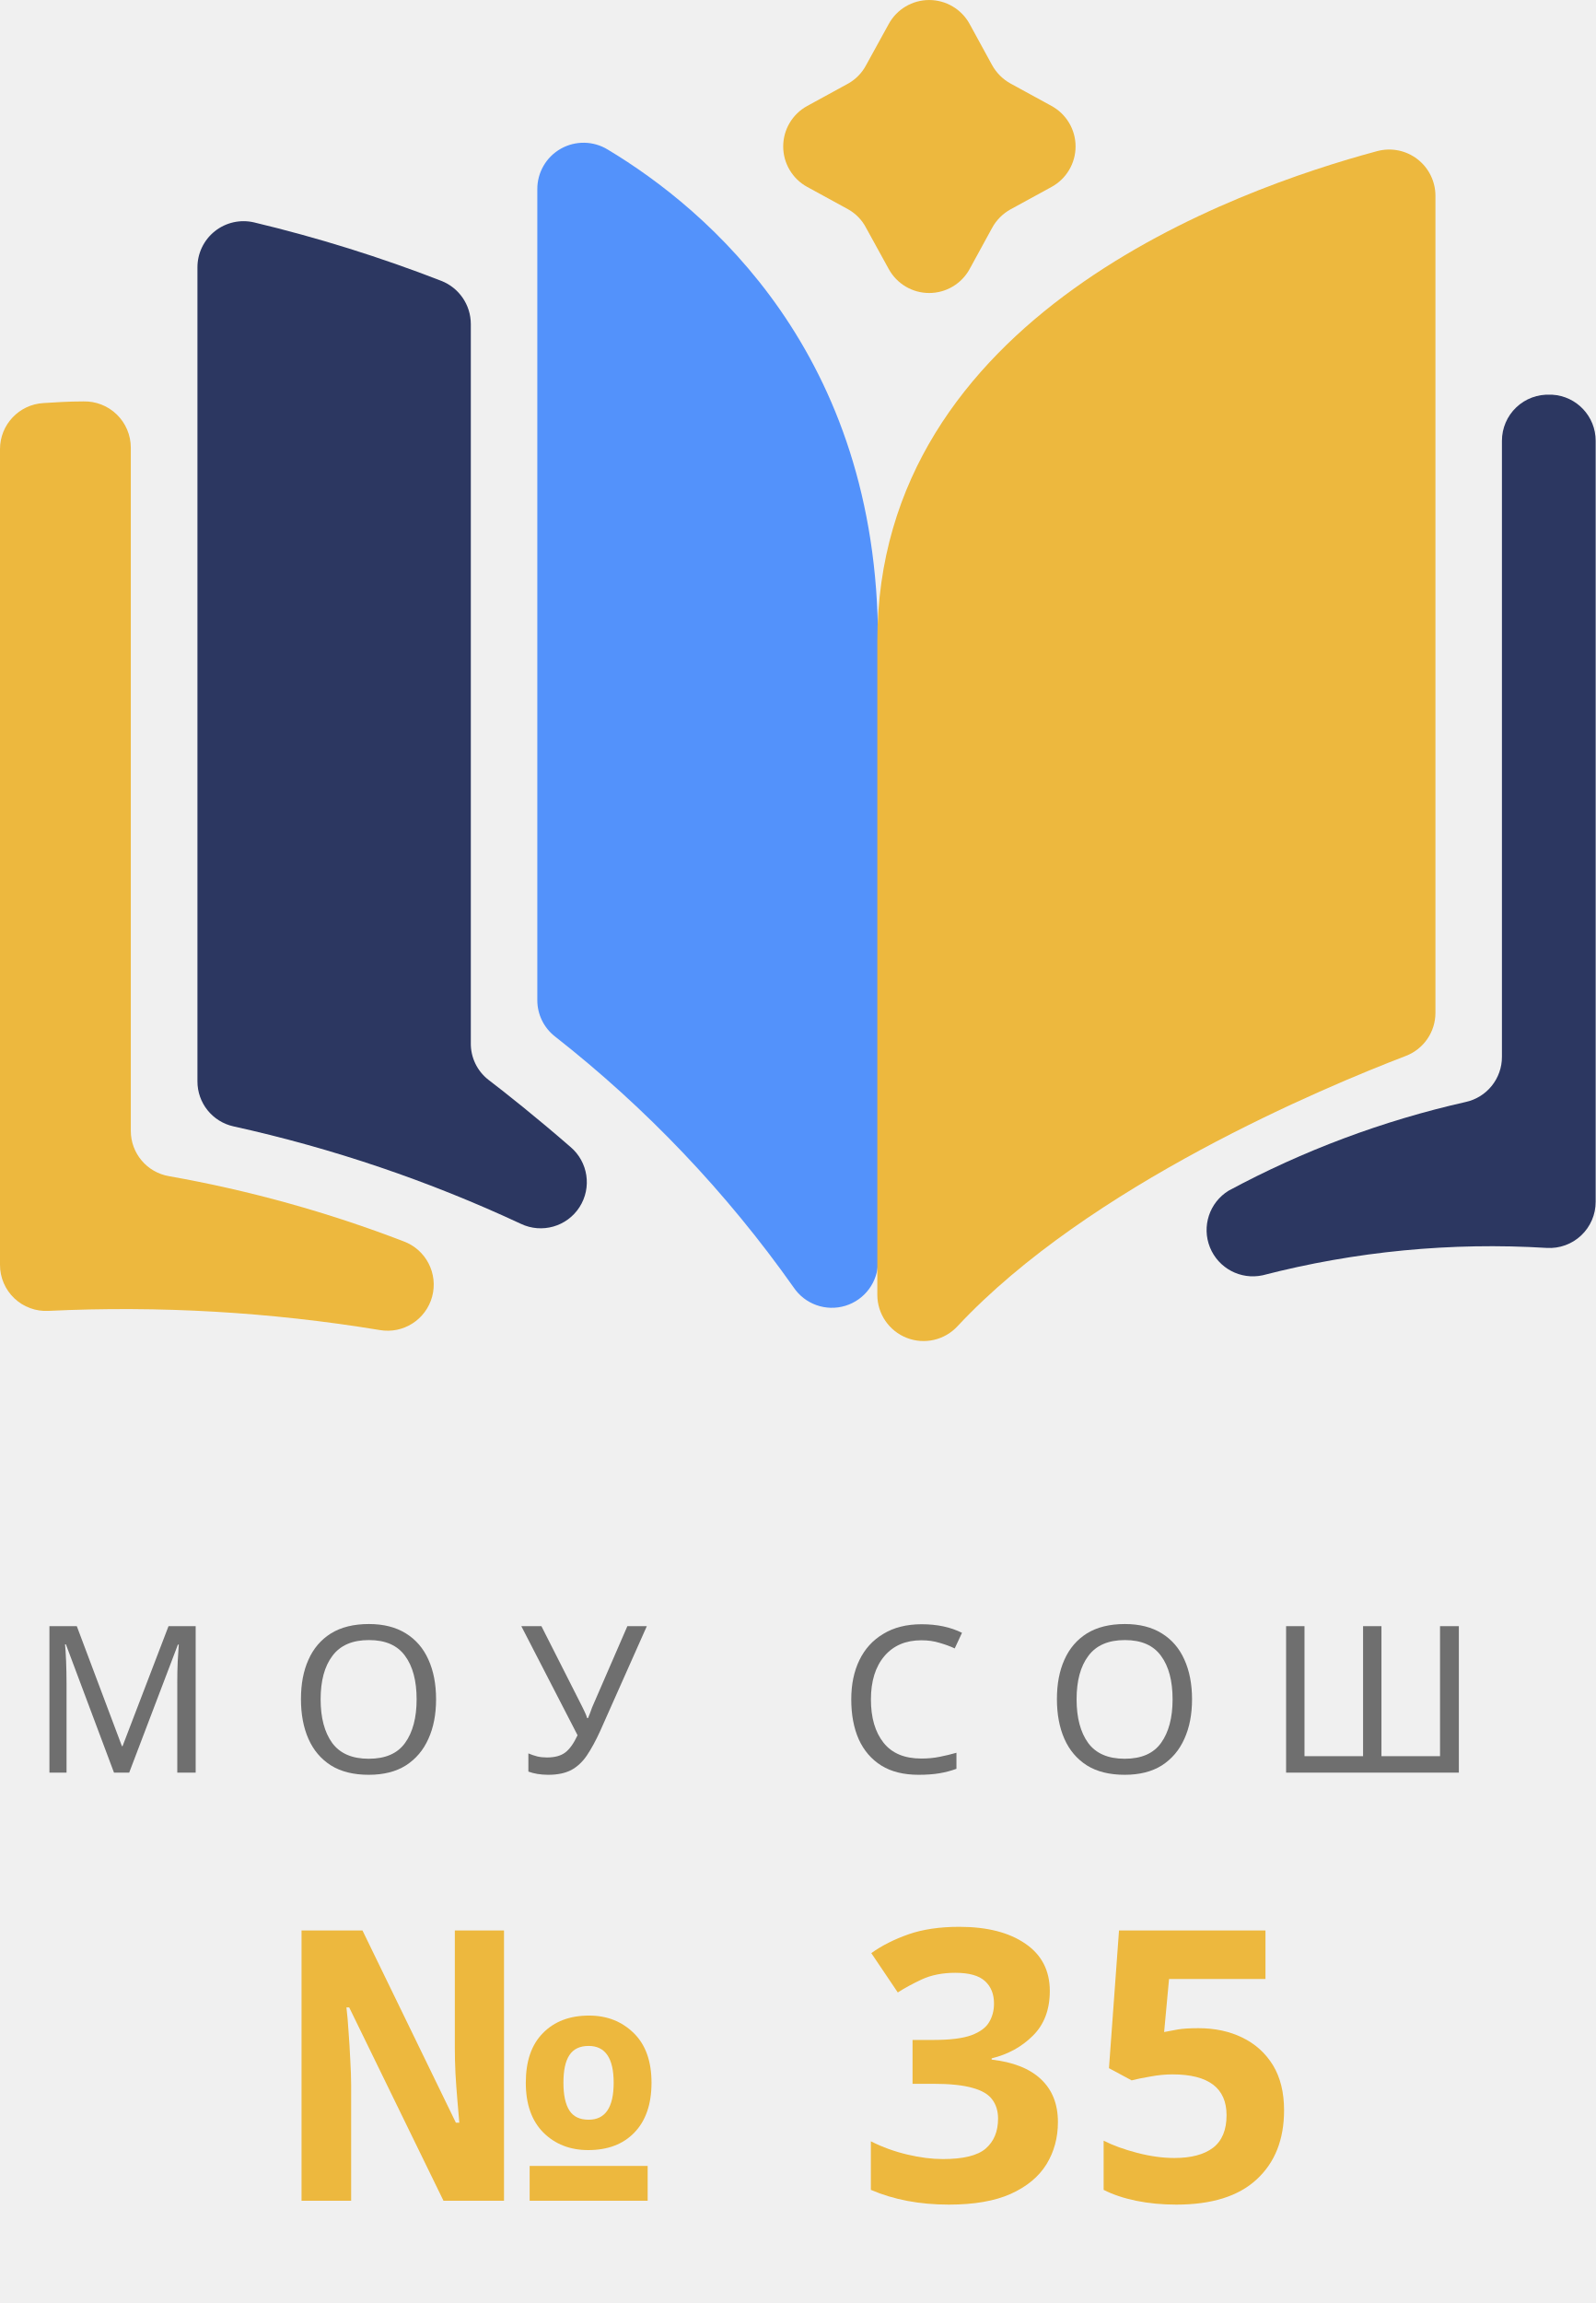
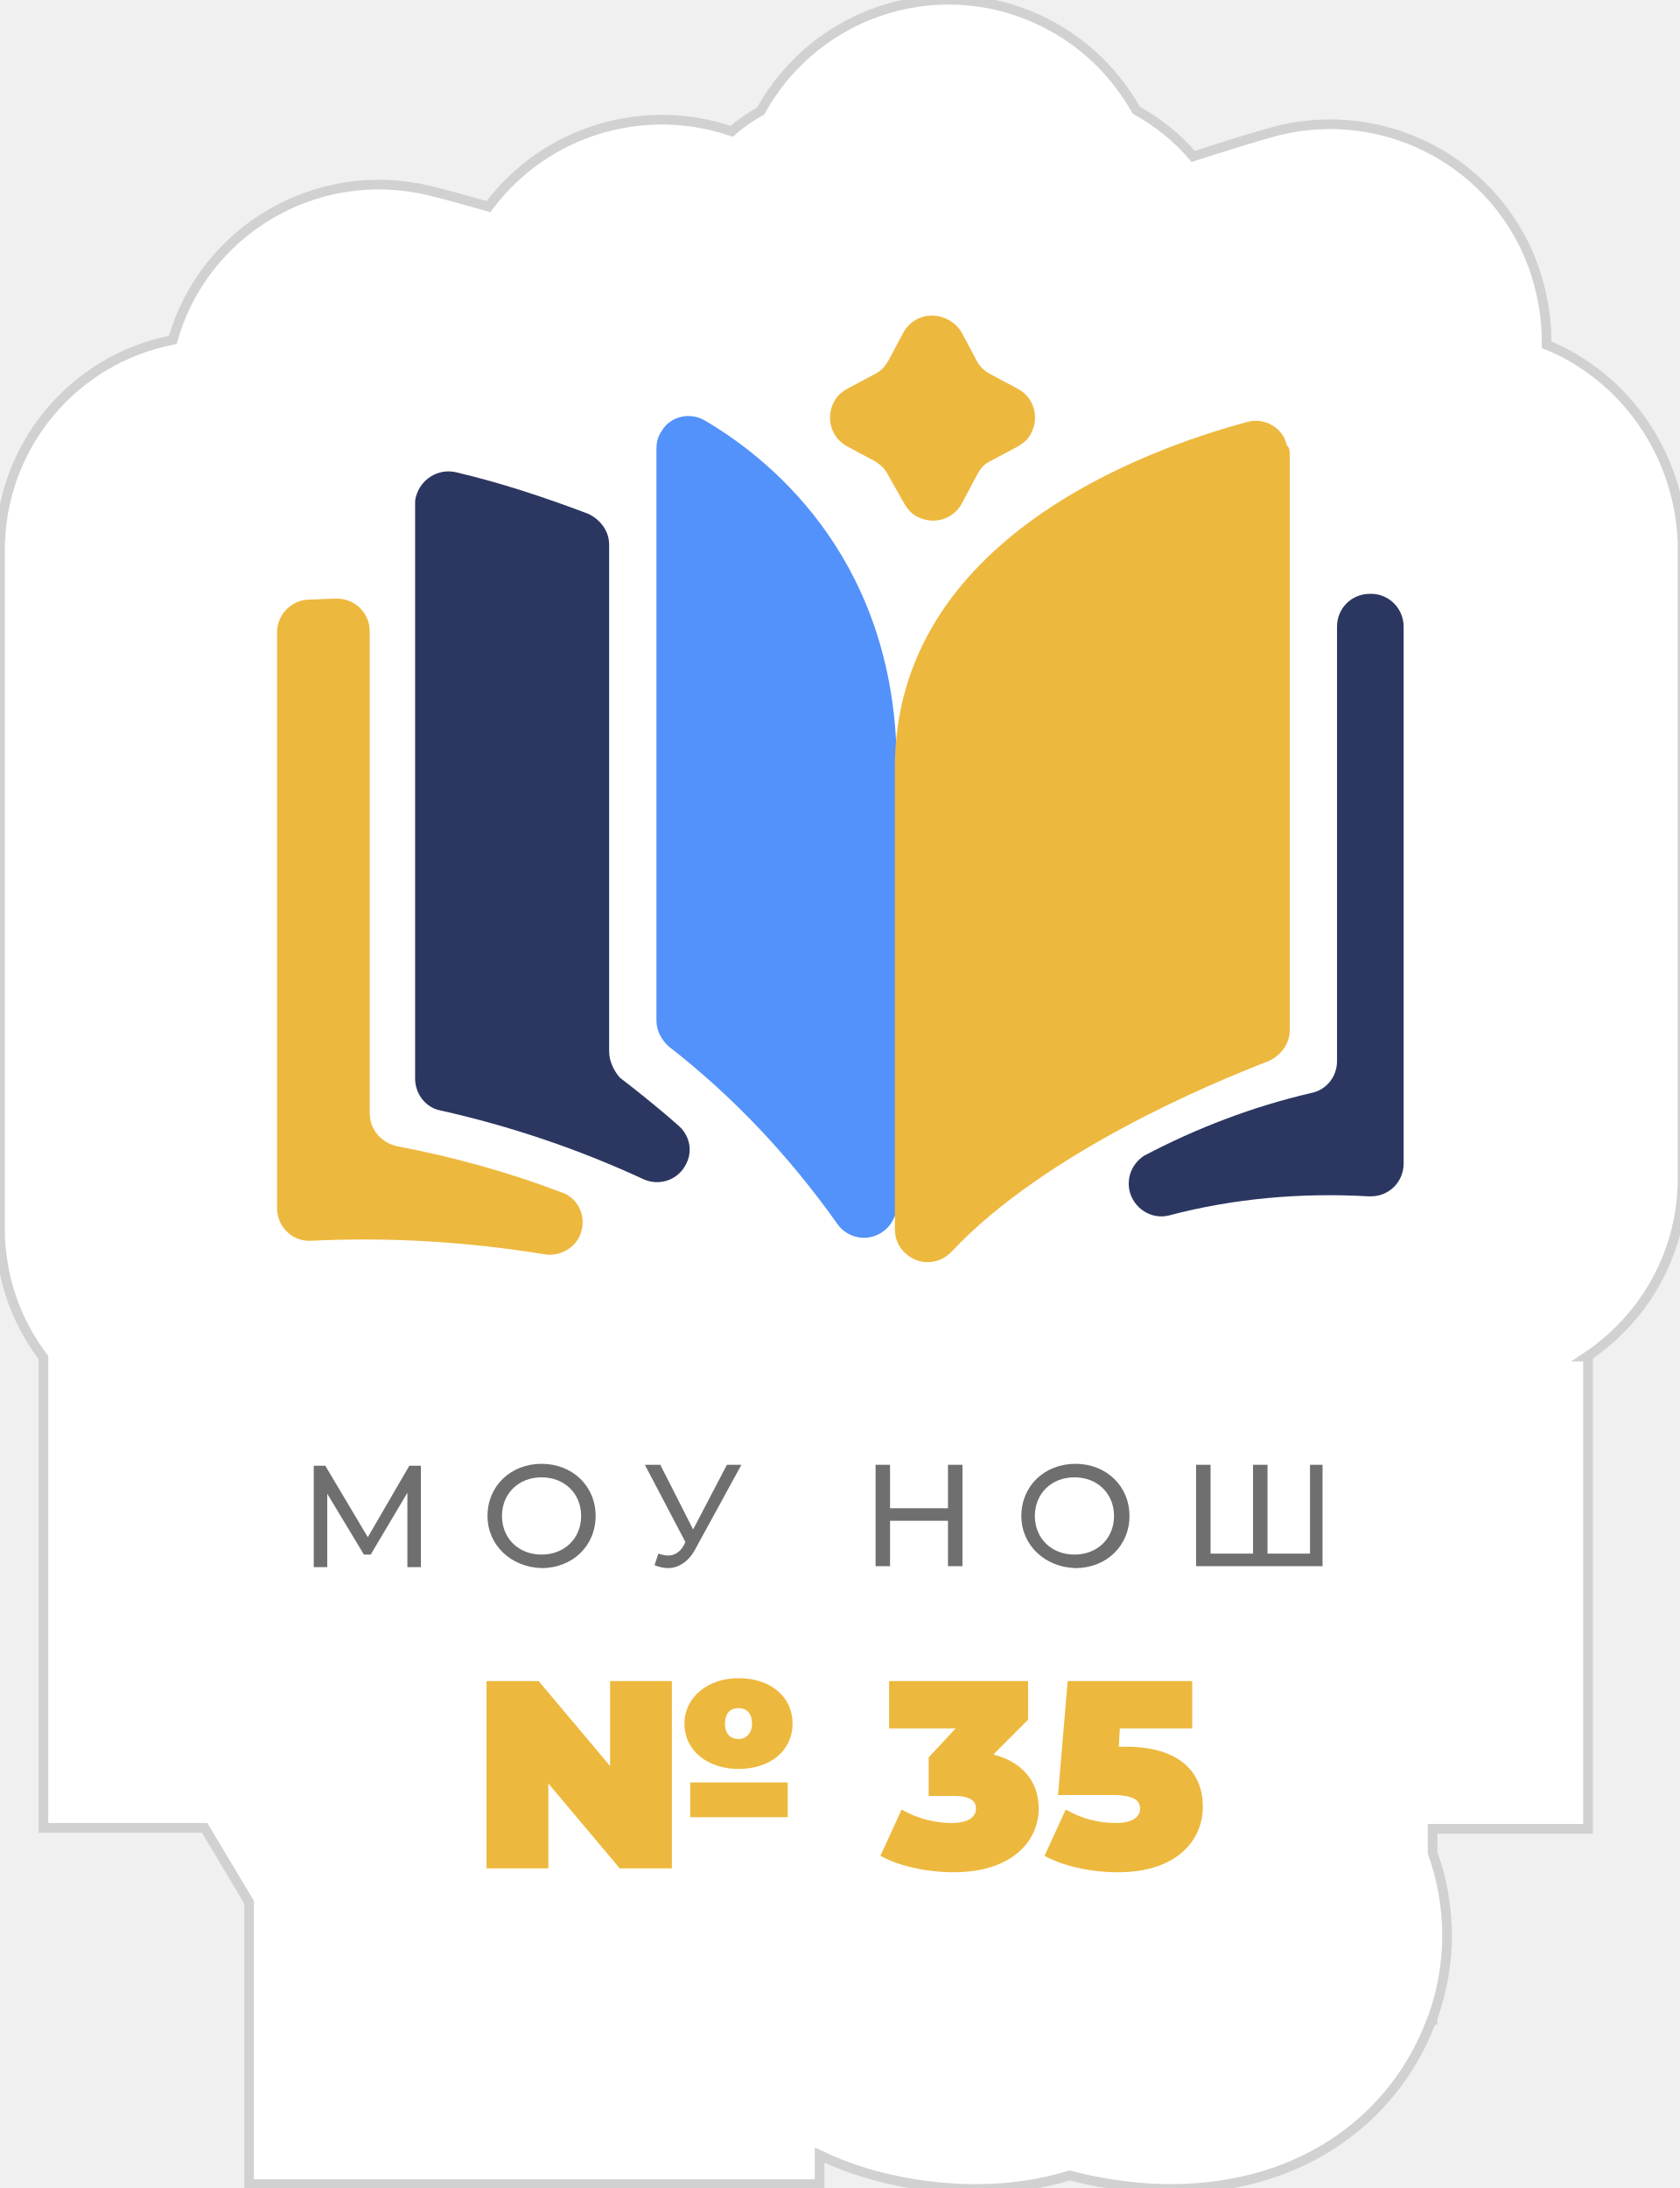
- <svg xmlns="http://www.w3.org/2000/svg" viewBox="0 0 116.62 168.27">
-   <defs>
-     <style>.cls-1,.cls-4{fill:#edb83e;}.cls-2{fill:#2c3761;}.cls-3{fill:#5392fb;}.cls-4{font-size:27.65px;font-family:Montserrat-Black, Montserrat;font-weight:800;}.cls-5{letter-spacing:-0.01em;}.cls-6{letter-spacing:0em;}.cls-7{font-size:14.99px;fill:#6f6f6f;font-family:Montserrat-Medium, Montserrat;font-weight:500;letter-spacing:0.3em;}.cls-8{letter-spacing:0.28em;}.cls-9{letter-spacing:0.3em;}.cls-10{letter-spacing:0.28em;}</style>
-   </defs>
+ <svg xmlns="http://www.w3.org/2000/svg" version="1.1" id="Слой_1" x="0px" y="0px" viewBox="0 0 174 226.6" style="enable-background:new 0 0 174 226.6;" xml:space="preserve">
+   <style type="text/css">
+ 	.st0{fill:#FFFFFF;stroke:#D1D1D1;stroke-miterlimit:10;}
+ 	.st1{fill:#EDB83E;}
+ 	.st2{fill:#2C3761;}
+ 	.st3{fill:#5392FB;}
+ 	.st4{fill:#6F6F6F;}
+ </style>
  <g id="OBJECTS">
-     <path class="cls-1" d="M9.56,82.62V32.71a3.38,3.38,0,0,0-3.47-3.38c-1.1,0-2.08.07-2.91.12A3.37,3.37,0,0,0,0,32.82V92.41a3.36,3.36,0,0,0,3.54,3.37,115.2,115.2,0,0,1,24.21,1.4A3.37,3.37,0,0,0,29.5,90.7a92.69,92.69,0,0,0-17.14-4.76A3.36,3.36,0,0,1,9.56,82.62Z" transform="translate(0)" />
-     <path class="cls-2" d="M34.41,76.2V23.67a3.39,3.39,0,0,0-2.16-3.15,105.28,105.28,0,0,0-13.68-4.27,3.37,3.37,0,0,0-4.14,3.29V79a3.36,3.36,0,0,0,2.64,3.3,101.34,101.34,0,0,1,21,7.12,3.37,3.37,0,0,0,3.62-5.62c-2.52-2.19-4.68-3.9-6-4.91A3.34,3.34,0,0,1,34.41,76.2Z" transform="translate(0)" />
-     <path class="cls-3" d="M39.27,13.84V73.08a3.36,3.36,0,0,0,1.29,2.65A87.19,87.19,0,0,1,58,94.06a3.37,3.37,0,0,0,6.17-1.89V46.85c0-21-12.48-31.56-19.75-35.92A3.38,3.38,0,0,0,39.27,13.84Z" transform="translate(0)" />
-     <path class="cls-2" d="M109.77,77.21v-45a3.37,3.37,0,0,1,3.54-3.37h.14a3.37,3.37,0,0,1,3.17,3.37V87.81a3.37,3.37,0,0,1-3.57,3.37,66.62,66.62,0,0,0-20.77,2A3.38,3.38,0,0,1,89.79,87a68.16,68.16,0,0,1,17.32-6.48A3.37,3.37,0,0,0,109.77,77.21Z" transform="translate(0)" />
-     <path class="cls-1" d="M104.91,14.3V74a3.37,3.37,0,0,1-2.16,3.15c-6,2.3-23.15,9.46-32.76,19.74a3.38,3.38,0,0,1-5.87-2.28V46.85c0-23.73,26.09-33,36.54-35.81A3.38,3.38,0,0,1,104.91,14.3Z" transform="translate(0)" />
-     <path class="cls-1" d="M70.87,1.76l1.64,3A3.45,3.45,0,0,0,73.85,6.1l3,1.64a3.37,3.37,0,0,1,0,5.92l-3,1.64a3.41,3.41,0,0,0-1.34,1.35l-1.64,3a3.37,3.37,0,0,1-5.92,0l-1.65-3A3.29,3.29,0,0,0,62,15.3l-3-1.64a3.37,3.37,0,0,1,0-5.92L62,6.1A3.32,3.32,0,0,0,63.3,4.76l1.65-3A3.37,3.37,0,0,1,70.87,1.76Z" transform="translate(0)" />
-     <text class="cls-4" transform="translate(20.21 160.8)">№ <tspan class="cls-5" x="42.39" y="0">3</tspan>
-       <tspan class="cls-6" x="59.09" y="0">5</tspan>
-     </text>
-     <text class="cls-7" transform="translate(2.16 129.52)">М<tspan class="cls-8" x="18.93" y="0">О</tspan>
-       <tspan class="cls-9" x="35.77" y="0">У </tspan>
-       <tspan class="cls-10" x="59.15" y="0">С</tspan>
-       <tspan class="cls-9" x="74.18" y="0">ОШ</tspan>
-     </text>
+     <path class="st0" d="M160.2,35.7v-0.6c0-1.9-0.3-3.8-0.8-5.7c-3.2-11.9-15.4-18.9-27.3-15.8c-2.9,0.8-5.7,1.7-8.5,2.6   c-1.6-1.9-3.6-3.5-5.9-4.8c-2.1-3.7-5.1-6.7-8.8-8.7c-10.8-5.9-24.2-1.9-30.1,8.8c-1.1,0.6-2.1,1.3-3,2.1   c-9.1-3.1-19.3-0.1-25.2,7.8c-2.1-0.6-4.2-1.2-6.3-1.7c-11.6-2.7-23.2,4.2-26.4,15.5C7.6,37.2,0,46.2,0,57v70.2   c0,4.9,1.6,9.6,4.5,13.4v48.7h16.7l4.6,7.7v29.2h33.9h1.3h16.4h7.5v-3c6.3,3,12.7,3.5,16.2,3.5c3.5,0,6.8-0.5,9.7-1.4   c4.2,1.1,8,1.4,10.4,1.4c14.4,0,23.6-8,27.1-17.5h0.1v-0.2c1-2.8,1.5-5.7,1.5-8.5c0-2.9-0.5-5.9-1.5-8.6v-2.5h16.1v-48.9h-0.1   c1.2-0.8,2.4-1.8,3.4-2.8c4.2-4.2,6.5-9.8,6.5-15.7V56.3C174,47,168.3,39,160.2,35.7z M123.7,96c-3.6,1.6-7.5,3.5-11.5,5.7V73.5   c0-0.3,0-0.7,0-1c0.4-7,5.5-12.3,11.5-16.1V96z" />
+     <g>
+       <path class="st1" d="M38.3,115.3V65.4c0-1.9-1.5-3.4-3.4-3.4c0,0-0.1,0-0.1,0c-1.1,0-2.1,0.1-2.9,0.1c-1.8,0.1-3.2,1.6-3.2,3.4    v59.6c0,1.9,1.5,3.4,3.3,3.4c0.1,0,0.1,0,0.2,0c8.1-0.4,16.2,0.1,24.2,1.4c1.8,0.3,3.6-0.9,3.9-2.7c0.3-1.6-0.6-3.2-2.1-3.7    c-5.5-2.1-11.3-3.7-17.1-4.8C39.4,118.3,38.3,116.9,38.3,115.3z" />
+     </g>
+     <g>
+       <path class="st2" d="M63.1,108.9V56.4c0-1.4-0.9-2.6-2.2-3.2c-4.5-1.7-9-3.2-13.7-4.3c-1.8-0.4-3.6,0.7-4.1,2.5    c-0.1,0.3-0.1,0.5-0.1,0.8v59.5c0,1.6,1.1,3,2.6,3.3c7.2,1.6,14.3,4,21,7.1c1.7,0.8,3.7,0.1,4.5-1.6c0.7-1.4,0.3-3-0.9-4    c-2.5-2.2-4.7-3.9-6-4.9C63.6,110.9,63.1,109.9,63.1,108.9z" />
+     </g>
+     <g>
+       <path class="st3" d="M68,46.5v59.2c0,1,0.5,2,1.3,2.7c6.7,5.2,12.5,11.4,17.4,18.3c1,1.5,3.1,2,4.7,0.9c0.9-0.6,1.5-1.7,1.5-2.8    V79.5c0-21-12.5-31.6-19.8-35.9c-1.6-1-3.7-0.5-4.6,1.1C68.1,45.3,68,45.9,68,46.5z" />
+     </g>
+     <g>
+       <path class="st2" d="M138.5,109.9v-45c0-1.9,1.5-3.4,3.4-3.4c0.1,0,0.1,0,0.2,0h0.1c1.8,0.1,3.2,1.6,3.2,3.4v55.6    c0,1.9-1.5,3.4-3.4,3.4c-0.1,0-0.1,0-0.2,0c-7-0.4-14,0.2-20.8,2c-1.8,0.4-3.6-0.8-4-2.6c-0.3-1.4,0.3-2.8,1.5-3.6    c5.5-2.9,11.3-5.1,17.3-6.5C137.4,112.9,138.5,111.5,138.5,109.9z" />
+     </g>
+     <g>
+       <path class="st1" d="M133.6,47v59.7c0,1.4-0.9,2.6-2.2,3.2c-6,2.3-23.2,9.5-32.8,19.7c-1.3,1.4-3.4,1.5-4.8,0.2    c-0.7-0.6-1.1-1.5-1.1-2.5V79.5c0-23.7,26.1-33,36.5-35.8c1.8-0.5,3.7,0.6,4.1,2.4C133.6,46.4,133.6,46.7,133.6,47z" />
+     </g>
+     <g>
+       <path class="st1" d="M99.6,34.4l1.6,3c0.3,0.6,0.8,1,1.3,1.3l3,1.6c1.6,0.9,2.2,2.9,1.3,4.6c-0.3,0.6-0.8,1-1.3,1.3l-3,1.6    c-0.6,0.3-1,0.8-1.3,1.4l-1.6,3c-0.9,1.6-2.9,2.2-4.6,1.3c-0.6-0.3-1-0.8-1.3-1.3l-1.7-3c-0.3-0.6-0.7-1-1.3-1.4l-3-1.6    c-1.6-0.9-2.2-2.9-1.3-4.6c0.3-0.6,0.8-1,1.3-1.3l3-1.6c0.6-0.3,1-0.8,1.3-1.3l1.6-3c0.9-1.6,2.9-2.2,4.6-1.3    C98.8,33.4,99.3,33.9,99.6,34.4z" />
+     </g>
+     <path class="st1" d="M124.6,187.1c0,3.5-2.7,6.8-8.8,6.8c-2.7,0-5.6-0.6-7.6-1.7l2.2-4.8c1.7,1,3.5,1.4,5.2,1.4   c1.5,0,2.5-0.5,2.5-1.5c0-0.8-0.6-1.4-2.9-1.4h-5.6l1-11.8h12.9v4.9h-7.5l-0.1,1.9h1C122.4,181,124.6,183.7,124.6,187.1z" />
+     <path class="st1" d="M107.6,187.3c0,3.3-2.7,6.6-8.8,6.6c-2.7,0-5.6-0.6-7.6-1.7l2.2-4.8c1.7,1,3.6,1.4,5.2,1.4   c1.5,0,2.5-0.5,2.5-1.5c0-0.8-0.6-1.3-2.3-1.3h-2.6v-4L99,179h-6.9v-4.9h14.4v4l-3.6,3.6C106,182.5,107.6,184.6,107.6,187.3z" />
+     <path class="st1" d="M63.2,174.1h6.4v19.4h-5.4l-7.4-8.8v8.8h-6.4v-19.4h5.4l7.4,8.8V174.1z M70.9,178.5c0-2.7,2.4-4.7,5.6-4.7   c3.3,0,5.6,1.9,5.6,4.7s-2.3,4.7-5.6,4.7C73.3,183.2,70.9,181.3,70.9,178.5z M71.5,184.6h10.1v3.6H71.5V184.6z M75.1,178.5   c0,1.1,0.6,1.6,1.4,1.6s1.4-0.6,1.4-1.6c0-1.1-0.6-1.6-1.4-1.6S75.1,177.4,75.1,178.5z" />
+     <path class="st4" d="M137,151.7v10.5h-13.1v-10.5h1.5v9.2h4.4v-9.2h1.5v9.2h4.4v-9.2H137z" />
+     <path class="st4" d="M105.8,157c0-3.1,2.4-5.4,5.6-5.4c3.2,0,5.6,2.3,5.6,5.4c0,3.1-2.4,5.4-5.6,5.4   C108.2,162.3,105.8,160,105.8,157z M115.4,157c0-2.3-1.7-4-4.1-4c-2.4,0-4.1,1.7-4.1,4c0,2.3,1.7,4,4.1,4   C113.7,161,115.4,159.3,115.4,157z" />
+     <path class="st4" d="M99.7,151.7v10.5h-1.5v-4.7h-6v4.7h-1.5v-10.5h1.5v4.5h6v-4.5H99.7z" />
+     <path class="st4" d="M76.8,151.7l-4.7,8.6c-0.7,1.4-1.8,2.1-2.9,2.1c-0.4,0-0.9-0.1-1.4-0.3l0.4-1.2c0.3,0.1,0.7,0.2,1,0.2   c0.6,0,1.2-0.3,1.6-1l0.2-0.4l-4.2-8h1.6l3.4,6.7l3.5-6.7H76.8z" />
+     <path class="st4" d="M50.5,157c0-3.1,2.4-5.4,5.6-5.4c3.2,0,5.6,2.3,5.6,5.4c0,3.1-2.4,5.4-5.6,5.4C52.9,162.3,50.5,160,50.5,157z    M60.2,157c0-2.3-1.7-4-4.1-4c-2.4,0-4.1,1.7-4.1,4c0,2.3,1.7,4,4.1,4C58.5,161,60.2,159.3,60.2,157z" />
+     <path class="st4" d="M42.2,162.2l0-7.6l-3.8,6.4h-0.7l-3.8-6.3v7.6h-1.4v-10.5h1.2l4.4,7.4l4.3-7.4h1.2l0,10.5H42.2z" />
  </g>
</svg>
